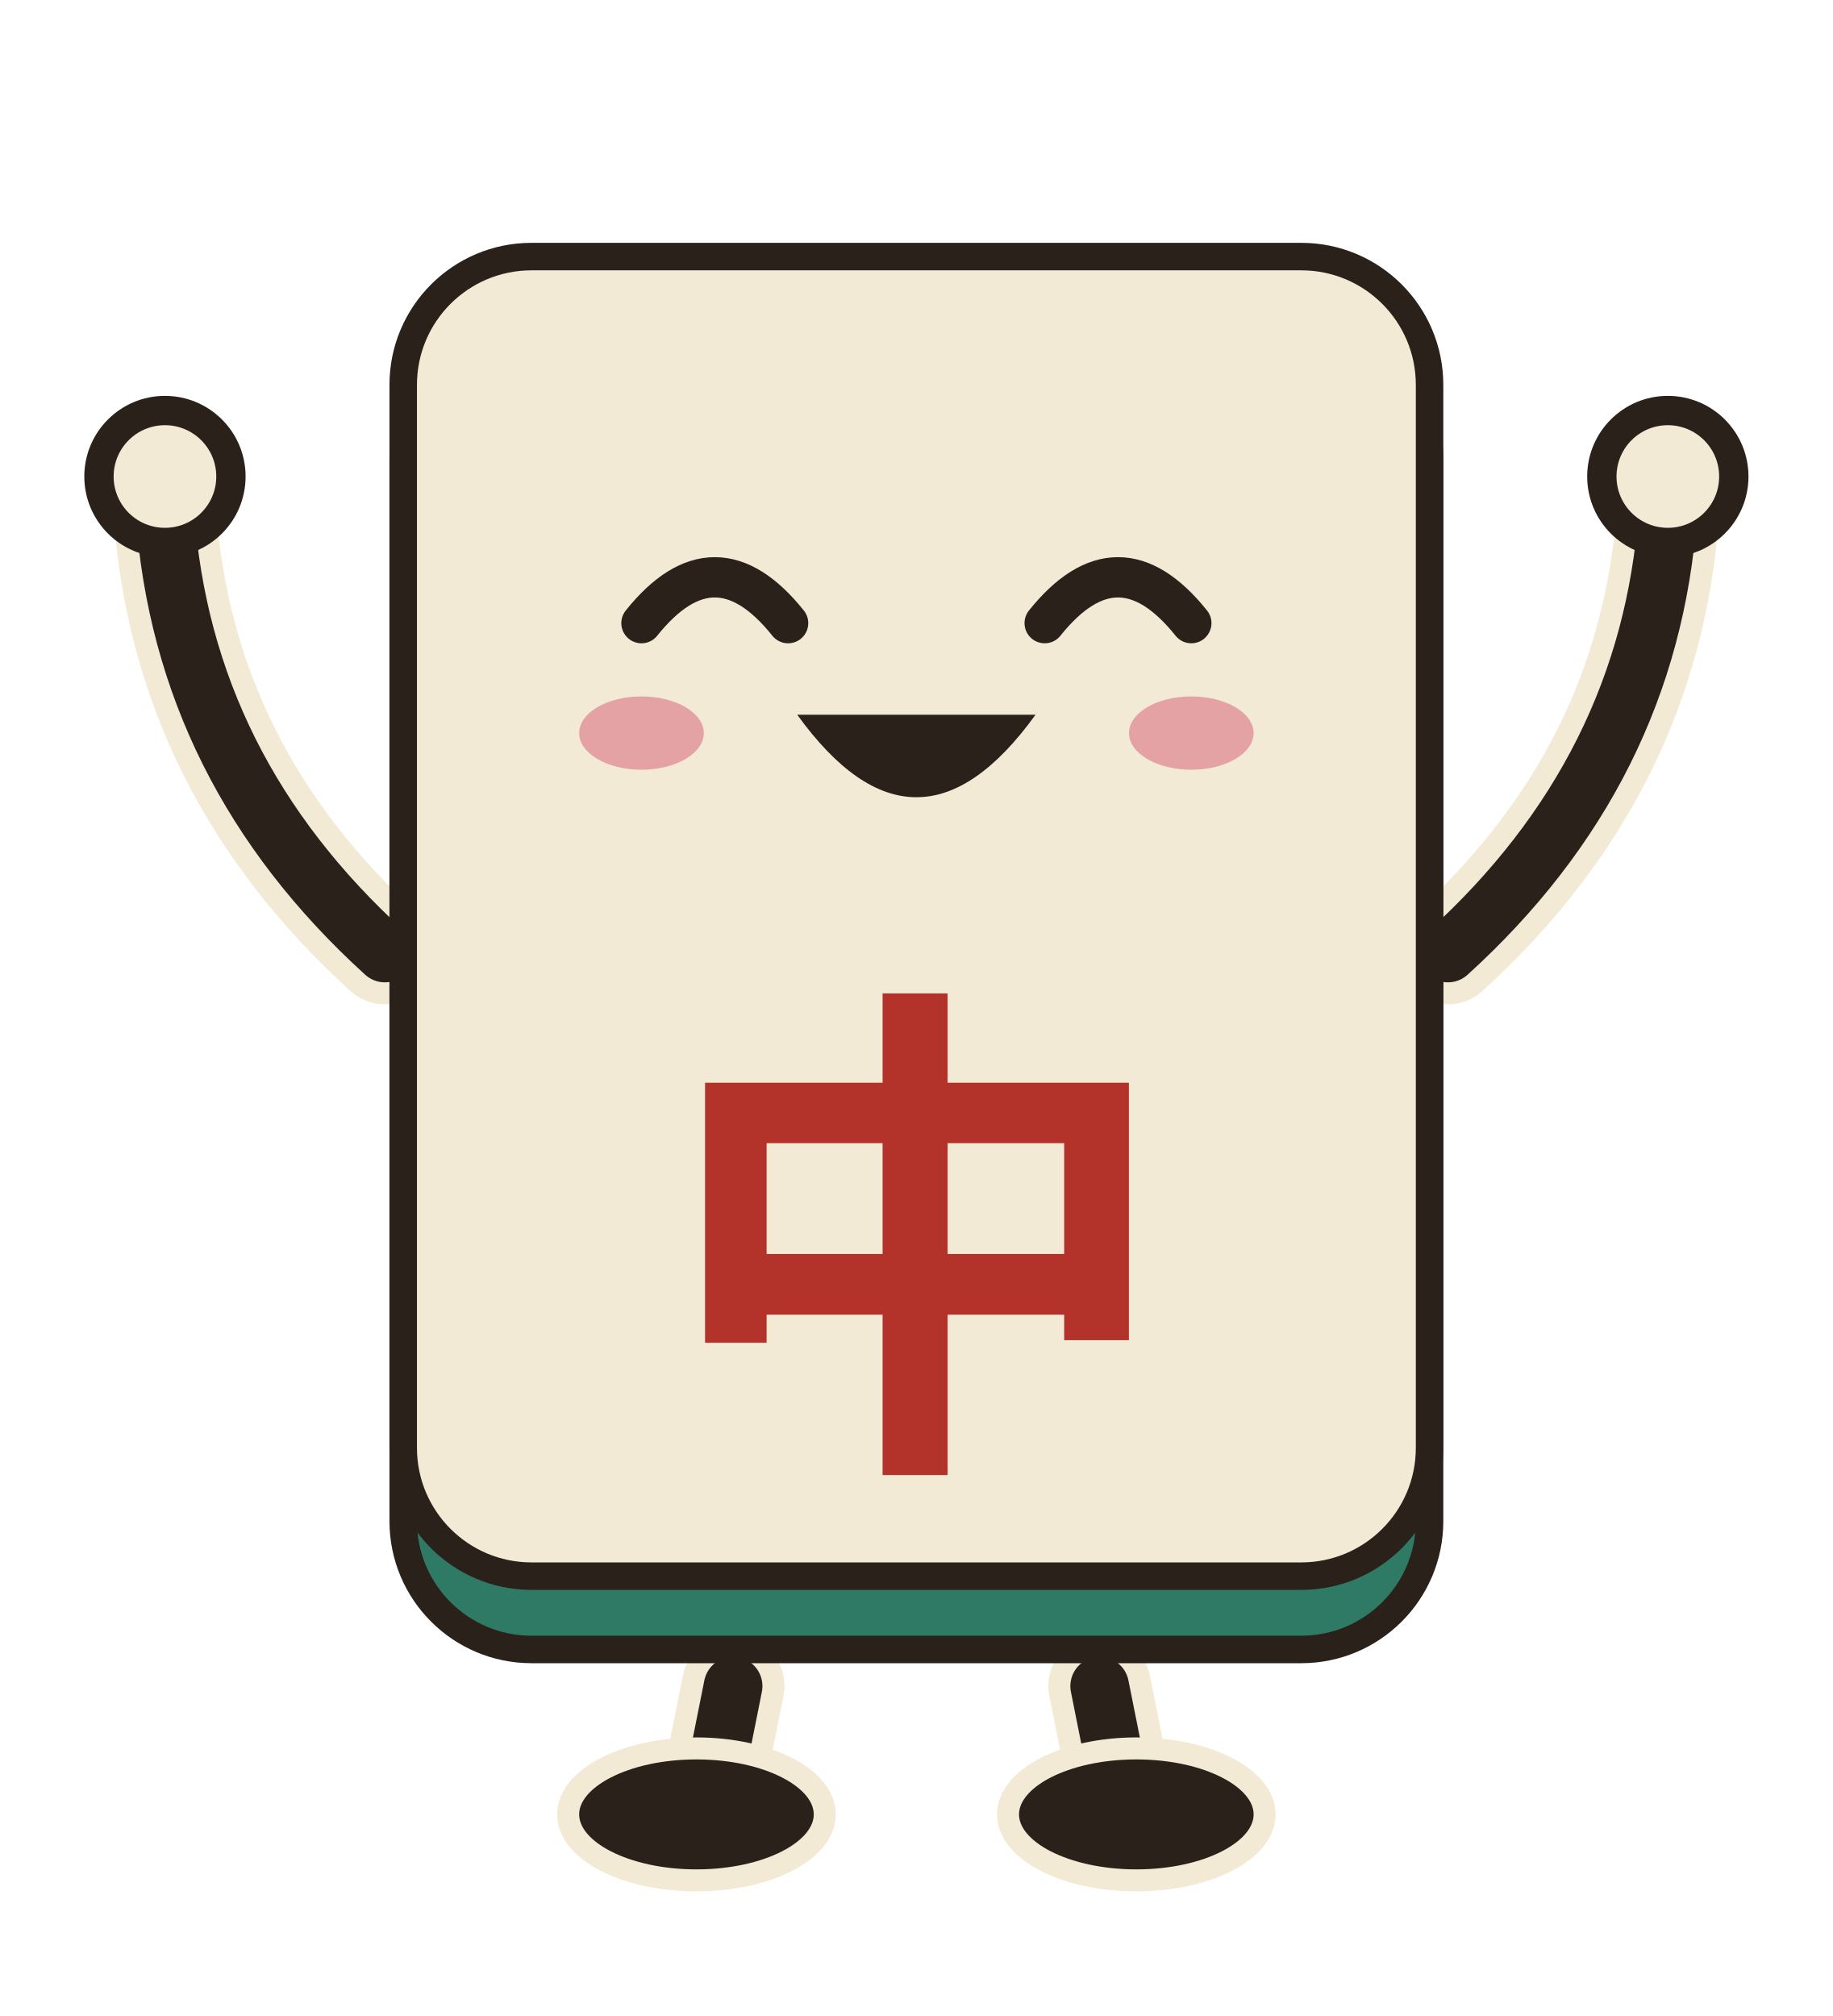
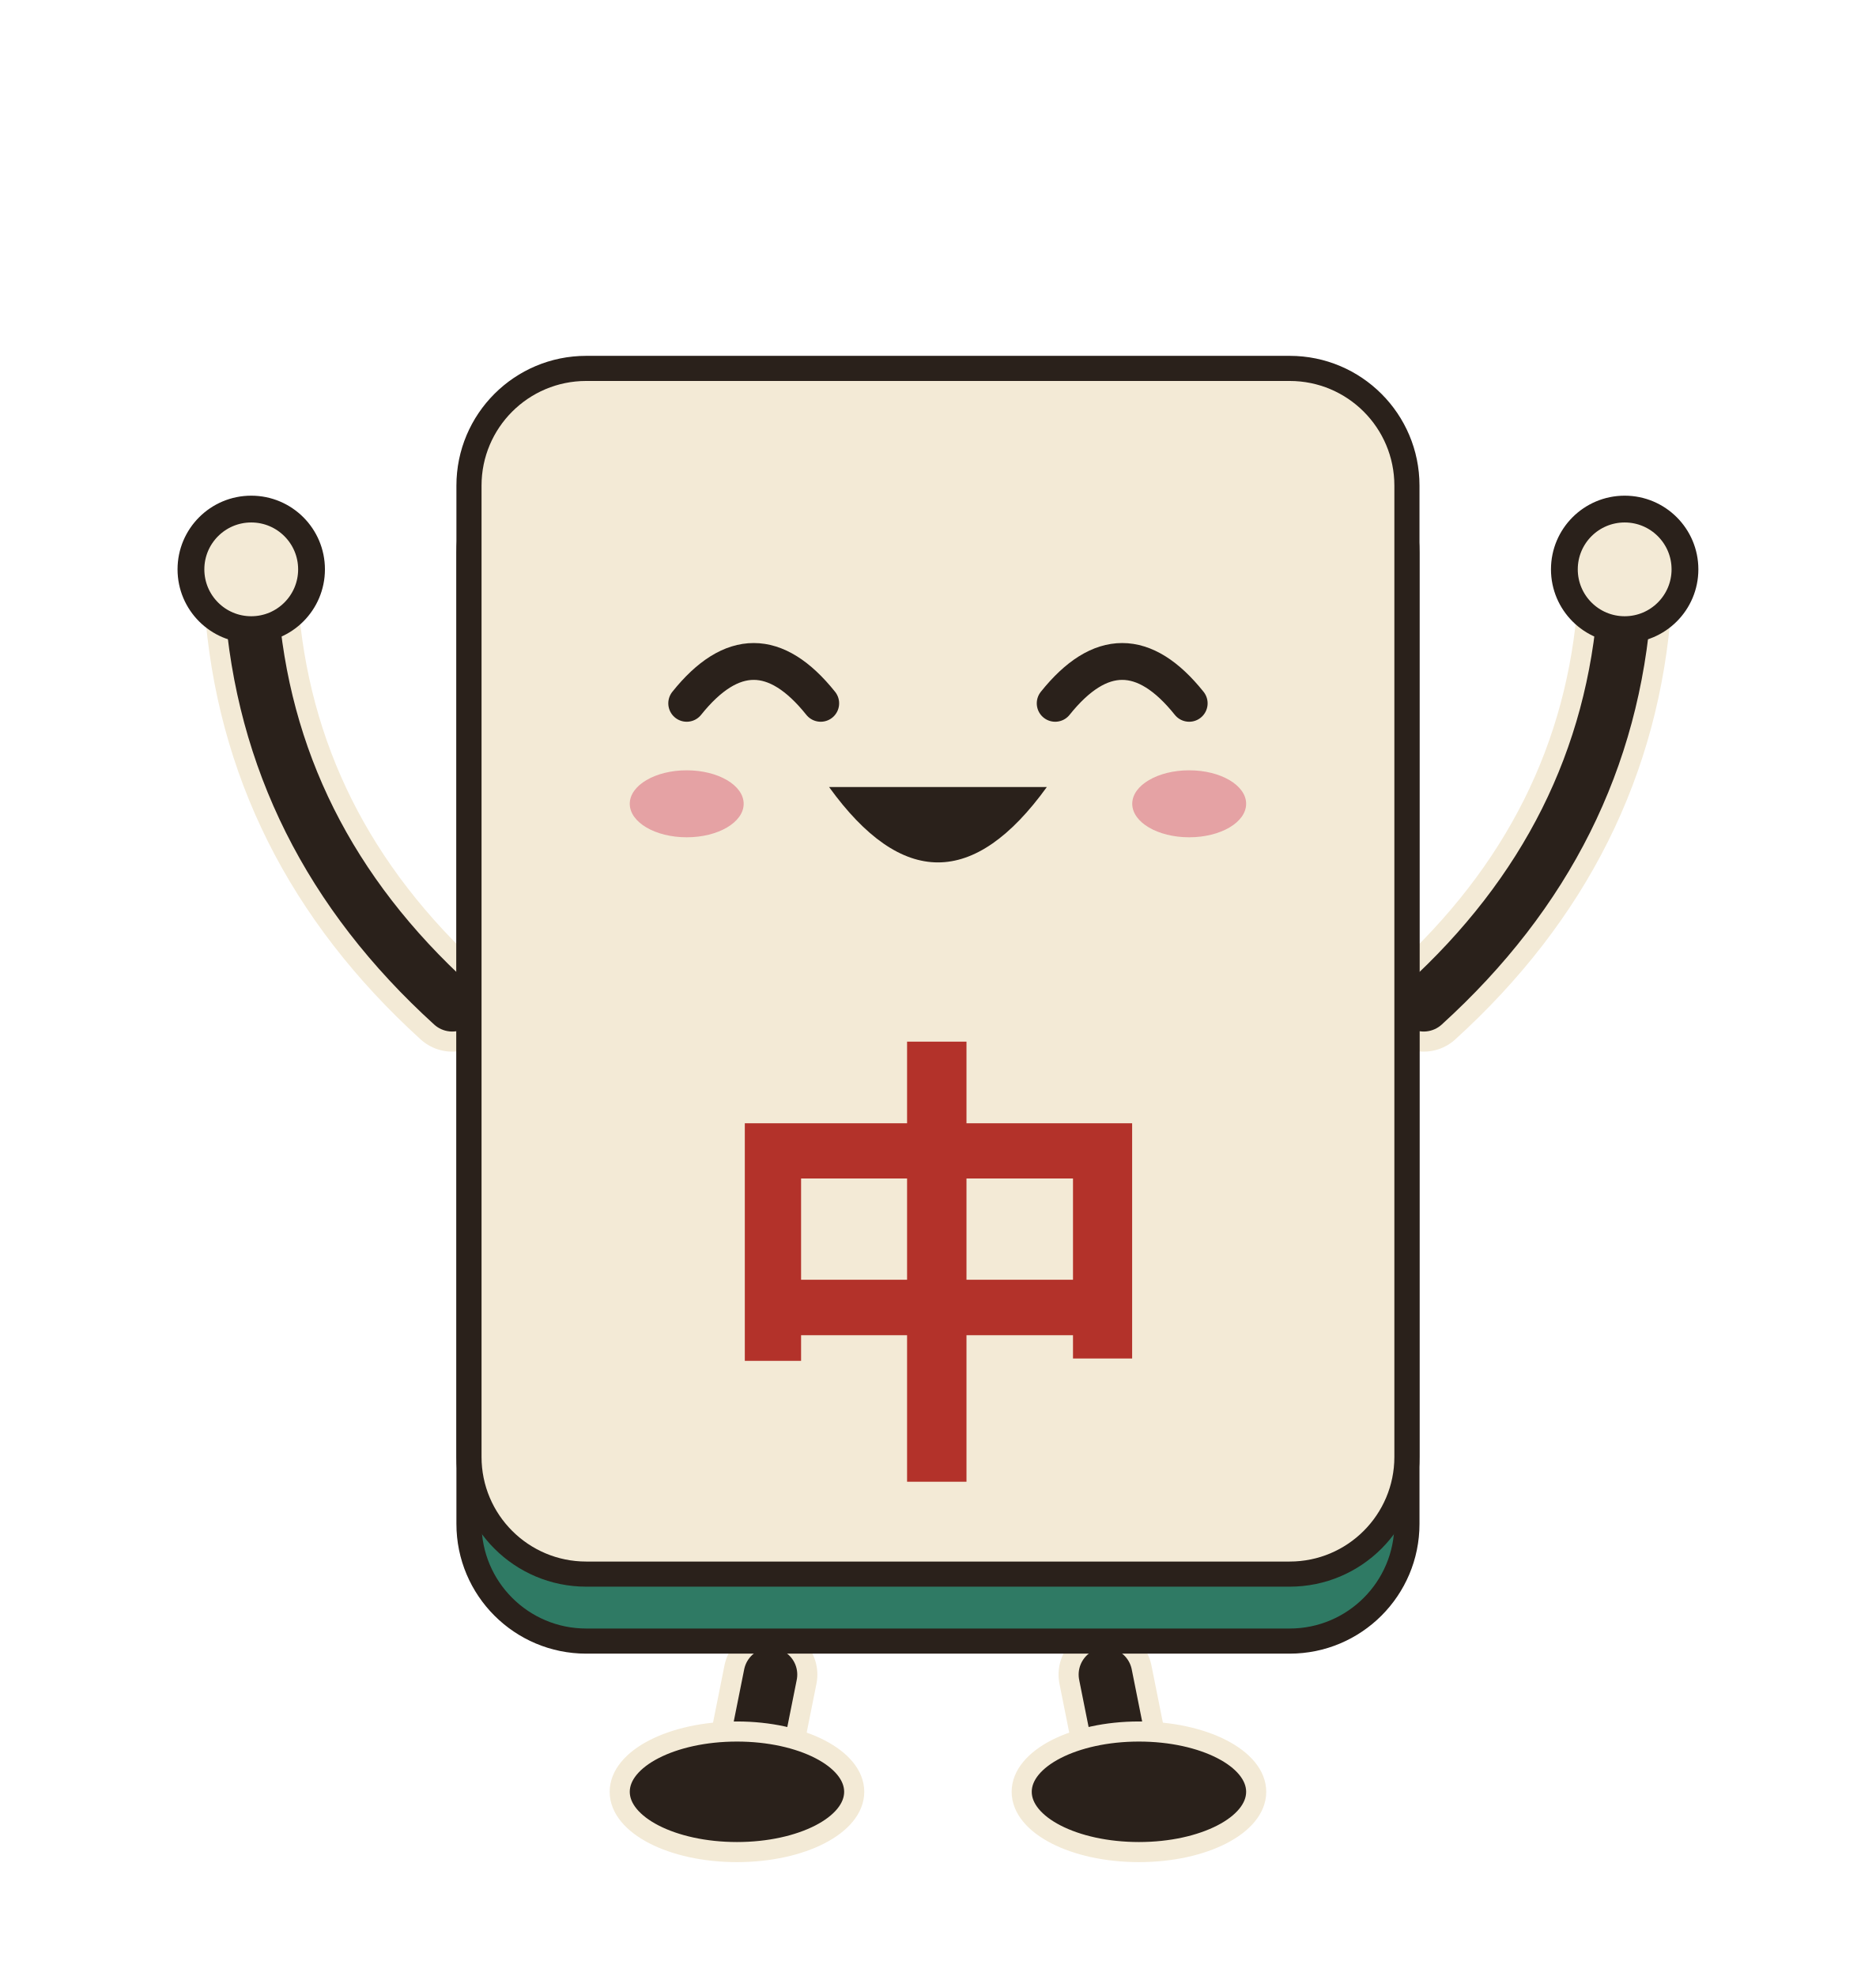
- <svg xmlns="http://www.w3.org/2000/svg" viewBox="0 0 100 110">
+ <svg xmlns="http://www.w3.org/2000/svg" viewBox="-6 -8 112 118">
  <path d="M40 92 L39 97 M60 92 L61 97" stroke="#f3ead6" stroke-width="5.6" fill="none" stroke-linecap="round" stroke-linejoin="round" />
  <path d="M40 92 L39 97 M60 92 L61 97" stroke="#2a211b" stroke-width="3.2" fill="none" stroke-linecap="round" stroke-linejoin="round" />
  <ellipse cx="38" cy="99" rx="7" ry="3.6" fill="#2a211b" stroke="#f3ead6" stroke-width="1.2" />
  <ellipse cx="62" cy="99" rx="7" ry="3.6" fill="#2a211b" stroke="#f3ead6" stroke-width="1.2" />
  <path d="M21 52 Q10 42 9 28" stroke="#f3ead6" stroke-width="5.6" fill="none" stroke-linecap="round" stroke-linejoin="round" />
  <path d="M21 52 Q10 42 9 28" stroke="#2a211b" stroke-width="3.2" fill="none" stroke-linecap="round" stroke-linejoin="round" />
  <path d="M79 52 Q90 42 91 28" stroke="#f3ead6" stroke-width="5.6" fill="none" stroke-linecap="round" stroke-linejoin="round" />
  <path d="M79 52 Q90 42 91 28" stroke="#2a211b" stroke-width="3.2" fill="none" stroke-linecap="round" stroke-linejoin="round" />
  <g transform="translate(20 12)">
    <rect x="2" y="6" width="56" height="72" rx="7" fill="#2f7a64" stroke="#2a211b" stroke-width="1.5" />
    <rect x="2" y="2" width="56" height="72" rx="7" fill="#f3ead6" stroke="#2a211b" stroke-width="1.5" />
    <path d="M15 22 q4 -5 8 0 M37 22 q4 -5 8 0" stroke="#2a211b" stroke-width="2.2" fill="none" stroke-linecap="round" />
    <ellipse cx="15" cy="28" rx="3.4" ry="2" fill="#d9667a" opacity="0.55" />
    <ellipse cx="45" cy="28" rx="3.4" ry="2" fill="#d9667a" opacity="0.55" />
    <path d="M23.5 27 q6.5 9 13 0 z" fill="#2a211b" />
    <text x="30" y="66" font-size="28" fill="#b3322a" text-anchor="middle" font-family="'Noto Serif SC','Songti SC','SimSun',serif" font-weight="900">中</text>
  </g>
  <circle cx="9" cy="26" r="3.6" fill="#f3ead6" stroke="#2a211b" stroke-width="1.6" />
  <circle cx="91" cy="26" r="3.6" fill="#f3ead6" stroke="#2a211b" stroke-width="1.6" />
</svg>
